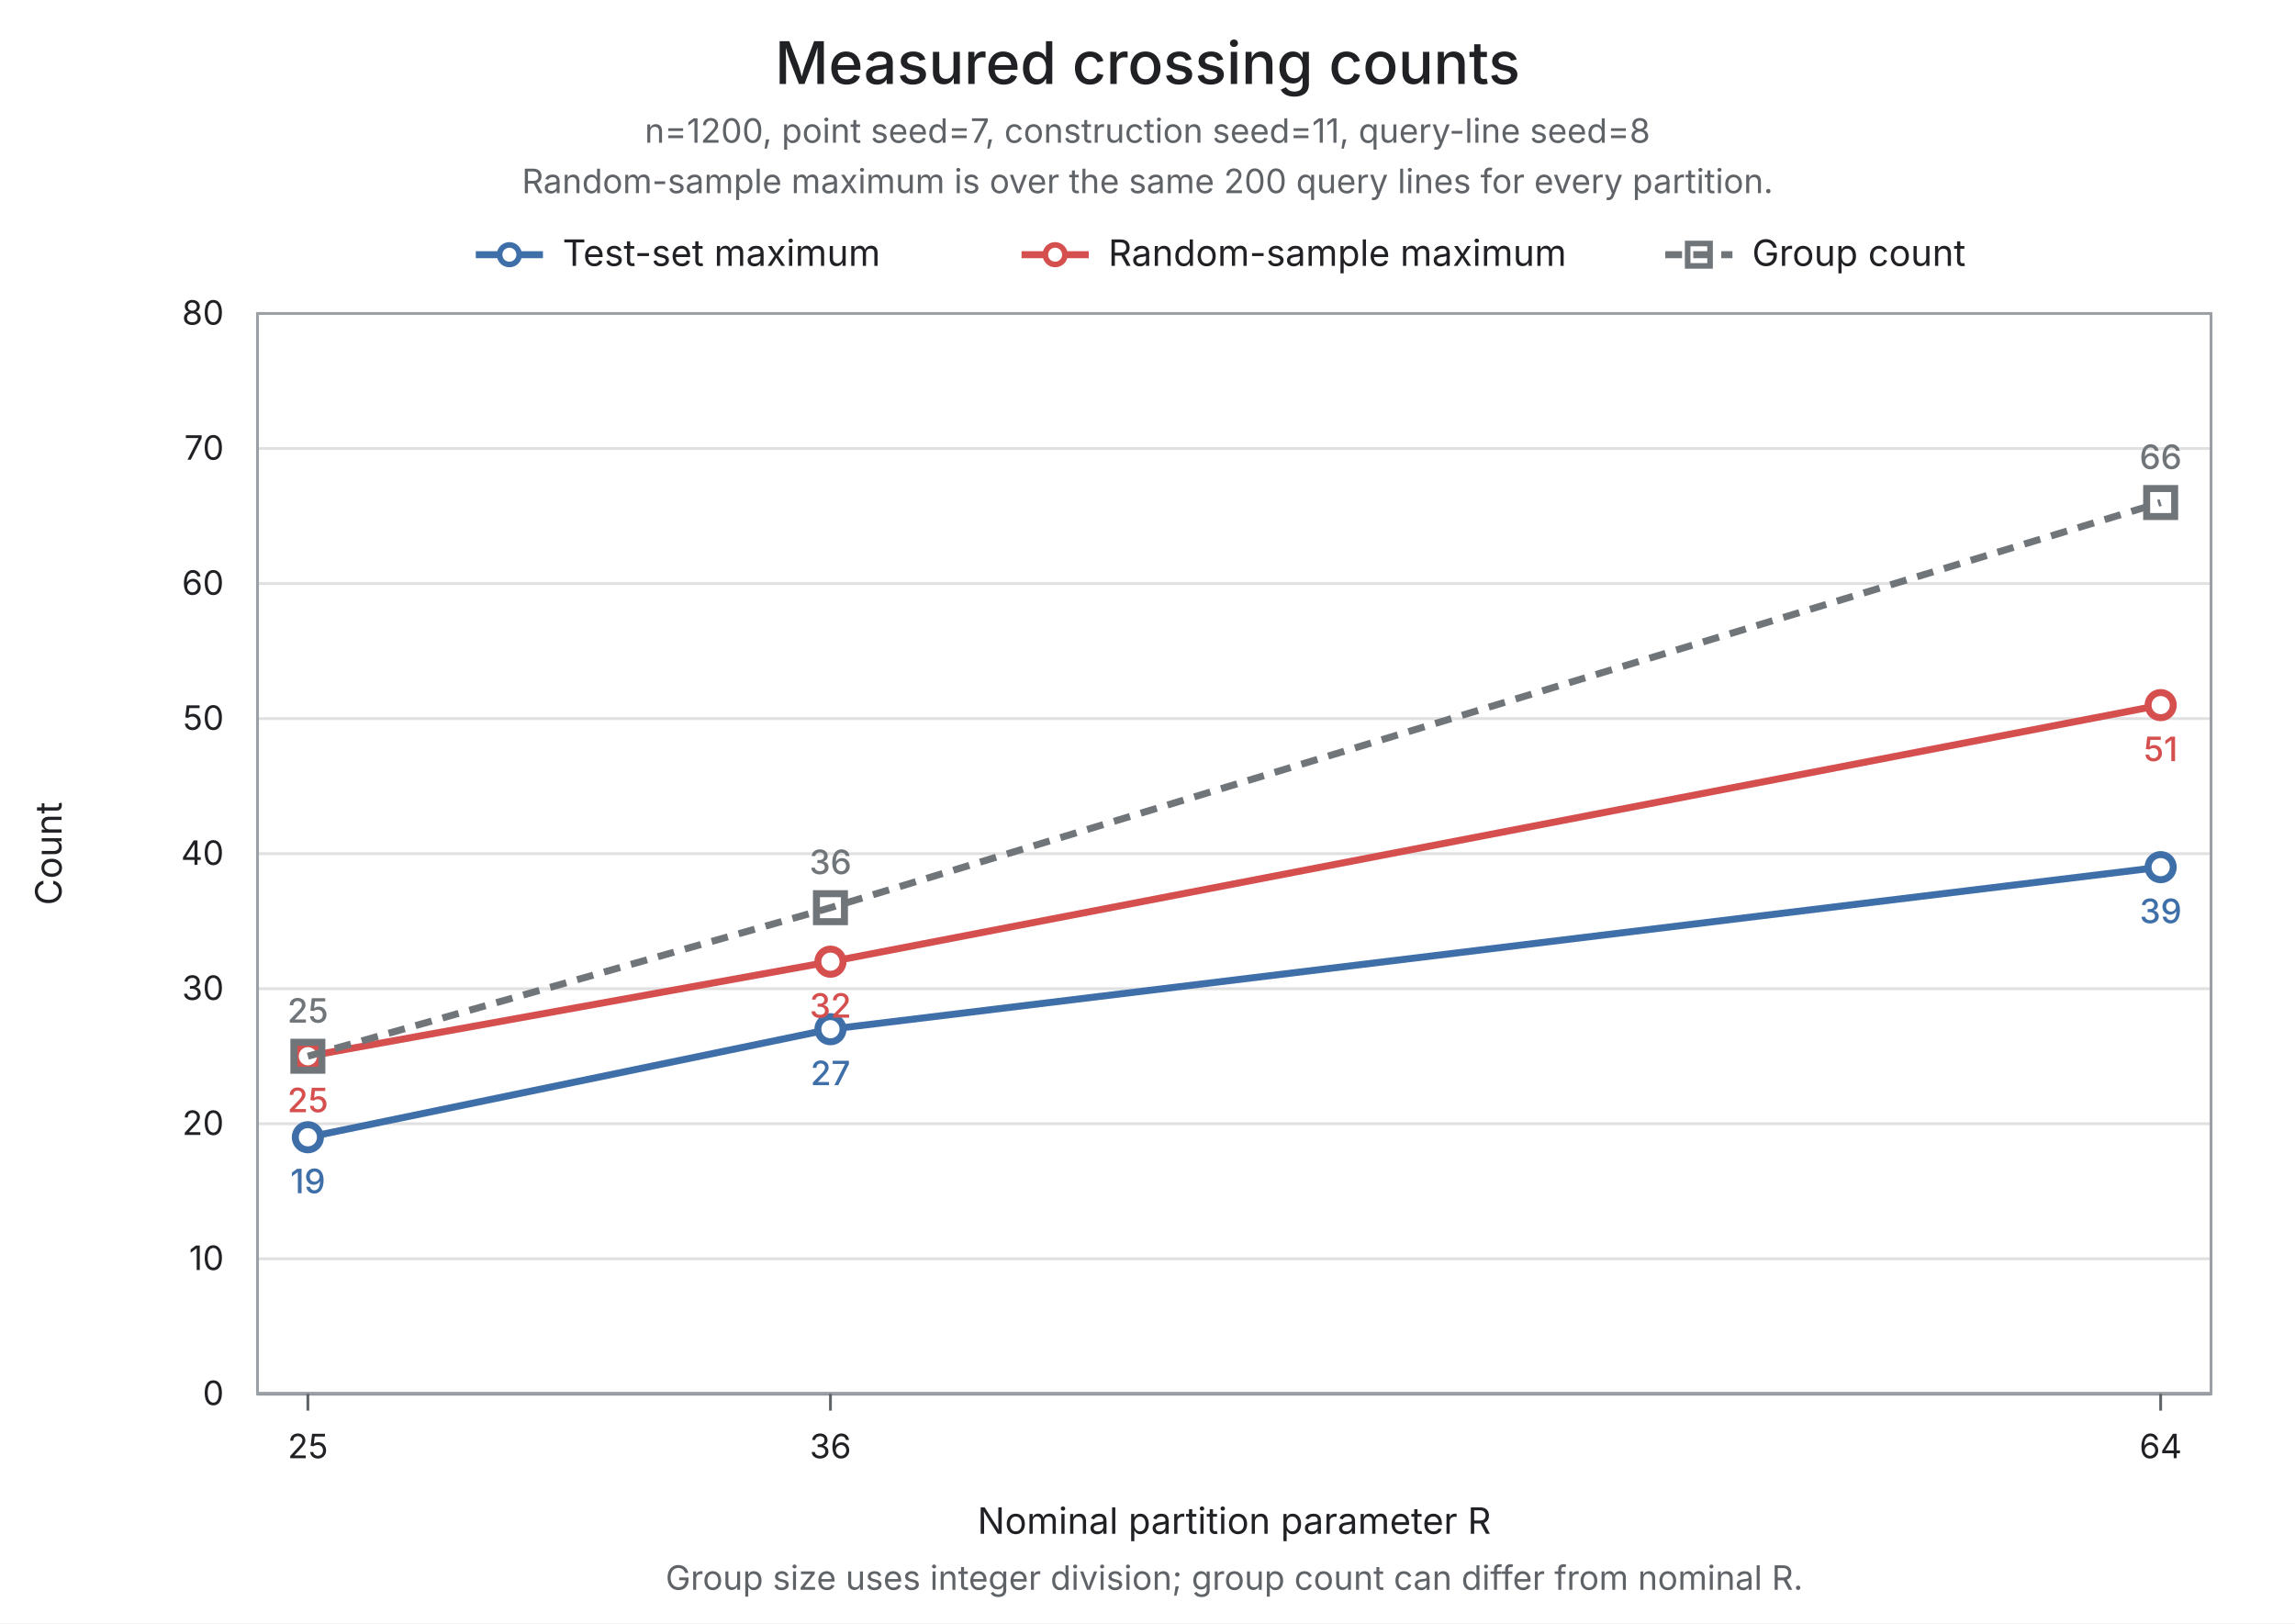
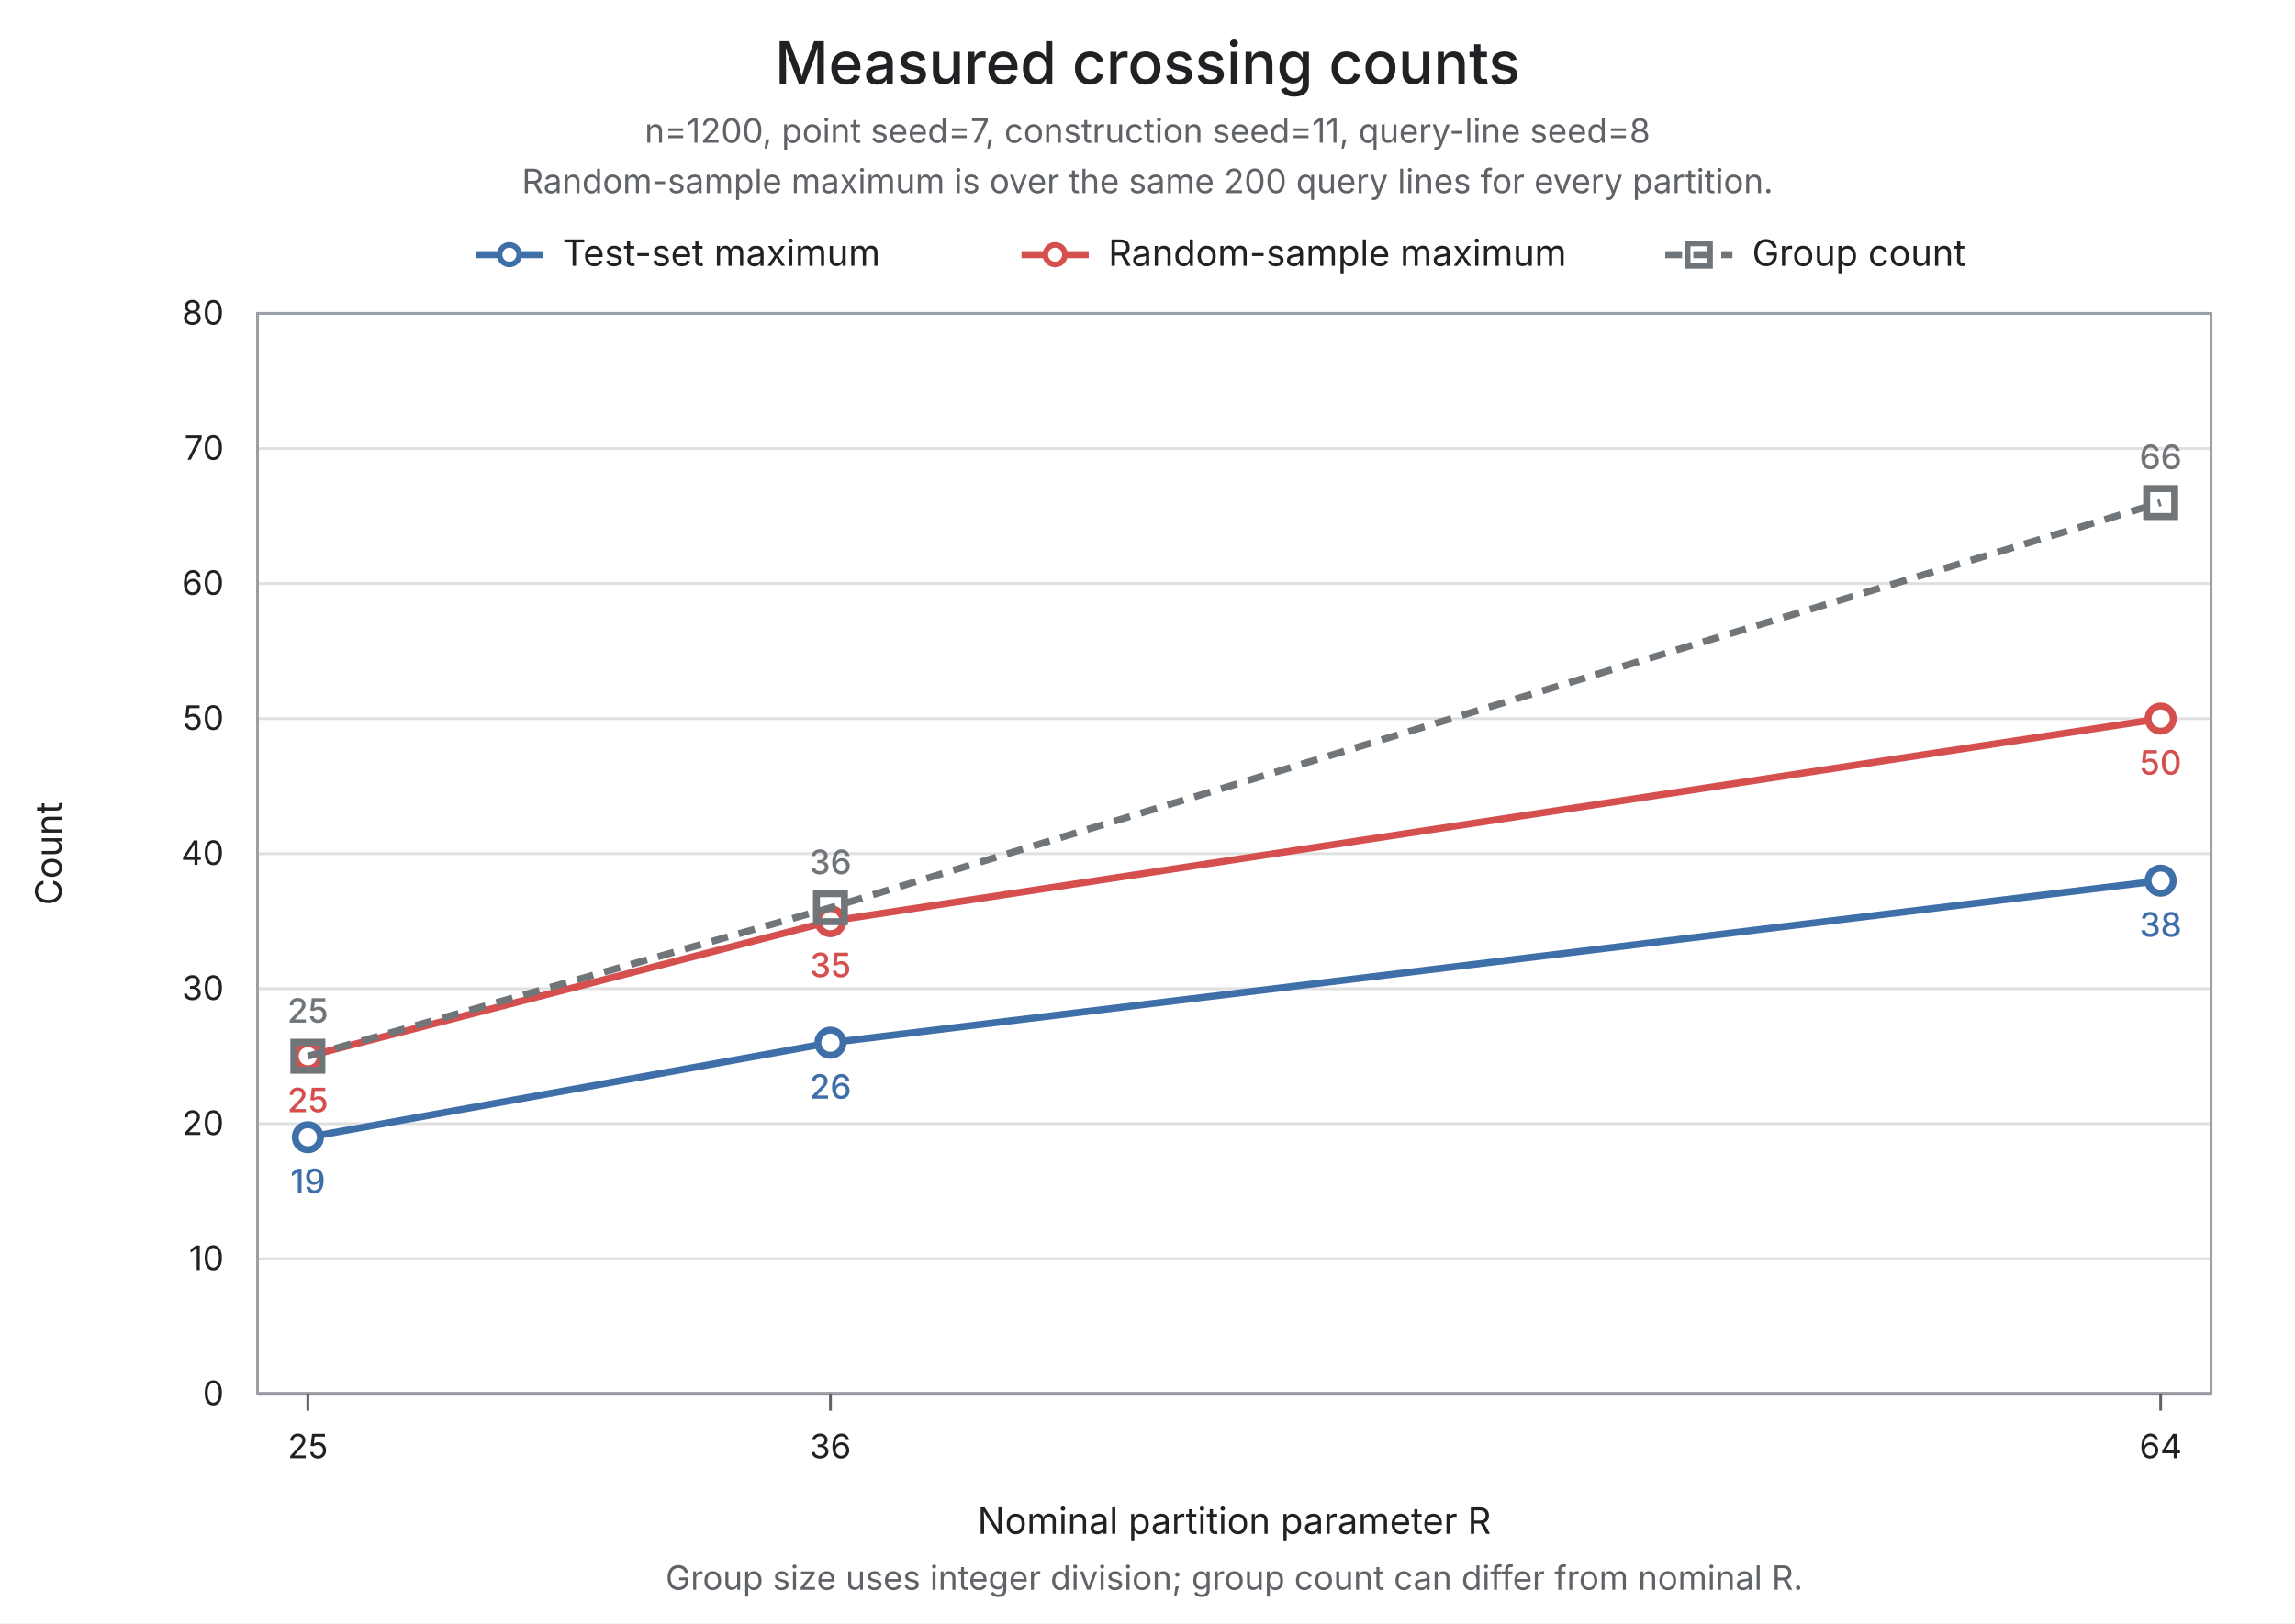
<svg xmlns="http://www.w3.org/2000/svg" width="820.00" height="580.00" viewBox="0 0 820.00 580.00">
  <rect width="820.00" height="580.00" fill="#ffffff" />
  <style>text{font-family:system-ui,-apple-system,sans-serif;fill:#202124}.tick{font-size:12px}.label{font-size:12px;font-weight:500}.legend{font-size:13px}.meta{font-size:12px;fill:#5f6368}</style>
  <text x="410.00" y="30" text-anchor="middle" font-size="21" font-weight="500">Measured crossing counts</text>
  <text class="meta" x="410.00" y="51" text-anchor="middle">n=1200, point seed=7, construction seed=11, query-line seed=8</text>
  <text class="meta" x="410.00" y="69" text-anchor="middle">Random-sample maximum is over the same 200 query lines for every partition.</text>
  <line x1="92.00" y1="498.00" x2="790.00" y2="498.00" stroke="#5f6368" stroke-width="1.20" />
  <text class="tick" x="80.00" y="502.00" text-anchor="end">0</text>
  <line x1="92.00" y1="449.75" x2="790.00" y2="449.75" stroke="#e0e0e0" stroke-width="1.00" />
  <text class="tick" x="80.00" y="453.75" text-anchor="end">10</text>
  <line x1="92.00" y1="401.50" x2="790.00" y2="401.50" stroke="#e0e0e0" stroke-width="1.00" />
  <text class="tick" x="80.00" y="405.50" text-anchor="end">20</text>
  <line x1="92.00" y1="353.25" x2="790.00" y2="353.25" stroke="#e0e0e0" stroke-width="1.00" />
  <text class="tick" x="80.00" y="357.25" text-anchor="end">30</text>
  <line x1="92.00" y1="305.00" x2="790.00" y2="305.00" stroke="#e0e0e0" stroke-width="1.00" />
  <text class="tick" x="80.00" y="309.00" text-anchor="end">40</text>
  <line x1="92.00" y1="256.75" x2="790.00" y2="256.75" stroke="#e0e0e0" stroke-width="1.00" />
  <text class="tick" x="80.00" y="260.75" text-anchor="end">50</text>
  <line x1="92.00" y1="208.50" x2="790.00" y2="208.50" stroke="#e0e0e0" stroke-width="1.00" />
  <text class="tick" x="80.00" y="212.50" text-anchor="end">60</text>
  <line x1="92.00" y1="160.25" x2="790.00" y2="160.25" stroke="#e0e0e0" stroke-width="1.00" />
  <text class="tick" x="80.00" y="164.25" text-anchor="end">70</text>
  <line x1="92.00" y1="112.00" x2="790.00" y2="112.00" stroke="#e0e0e0" stroke-width="1.00" />
  <text class="tick" x="80.00" y="116.00" text-anchor="end">80</text>
  <rect x="92.00" y="112.00" width="698.00" height="386.00" fill="none" stroke="#9aa0a6" />
  <line x1="110.00" y1="498.00" x2="110.00" y2="504.00" stroke="#5f6368" />
  <text class="tick" x="110.00" y="521.00" text-anchor="middle">25</text>
  <line x1="296.72" y1="498.00" x2="296.72" y2="504.00" stroke="#5f6368" />
  <text class="tick" x="296.72" y="521.00" text-anchor="middle">36</text>
  <line x1="772.00" y1="498.00" x2="772.00" y2="504.00" stroke="#5f6368" />
  <text class="tick" x="772.00" y="521.00" text-anchor="middle">64</text>
-   <polyline fill="none" stroke="#3f6fa9" stroke-width="2.5" stroke-linejoin="round" stroke-dasharray="" points="110.00,406.32 296.72,367.72 772.00,309.82 " />
+   <polyline fill="none" stroke="#3f6fa9" stroke-width="2.5" stroke-linejoin="round" stroke-dasharray="" points="110.00,406.32 296.72,372.55 772.00,314.65 " />
  <circle cx="110.00" cy="406.32" r="4.5" fill="#ffffff" stroke="#3f6fa9" stroke-width="2.5" />
  <text class="label" x="110.00" y="426.32" text-anchor="middle" style="fill:#3f6fa9">19</text>
-   <circle cx="296.72" cy="367.72" r="4.5" fill="#ffffff" stroke="#3f6fa9" stroke-width="2.5" />
-   <text class="label" x="296.72" y="387.72" text-anchor="middle" style="fill:#3f6fa9">27</text>
-   <circle cx="772.00" cy="309.82" r="4.5" fill="#ffffff" stroke="#3f6fa9" stroke-width="2.5" />
-   <text class="label" x="772.00" y="329.82" text-anchor="middle" style="fill:#3f6fa9">39</text>
-   <polyline fill="none" stroke="#d64f4f" stroke-width="2.5" stroke-linejoin="round" stroke-dasharray="" points="110.00,377.38 296.72,343.60 772.00,251.93 " />
+   <circle cx="296.72" cy="372.55" r="4.5" fill="#ffffff" stroke="#3f6fa9" stroke-width="2.5" />
+   <text class="label" x="296.72" y="392.55" text-anchor="middle" style="fill:#3f6fa9">26</text>
+   <circle cx="772.00" cy="314.65" r="4.5" fill="#ffffff" stroke="#3f6fa9" stroke-width="2.5" />
+   <text class="label" x="772.00" y="334.65" text-anchor="middle" style="fill:#3f6fa9">38</text>
+   <polyline fill="none" stroke="#d64f4f" stroke-width="2.5" stroke-linejoin="round" stroke-dasharray="" points="110.00,377.38 296.72,329.12 772.00,256.75 " />
  <circle cx="110.00" cy="377.38" r="4.5" fill="#ffffff" stroke="#d64f4f" stroke-width="2.5" />
  <text class="label" x="110.00" y="397.38" text-anchor="middle" style="fill:#d64f4f">25</text>
-   <circle cx="296.72" cy="343.60" r="4.5" fill="#ffffff" stroke="#d64f4f" stroke-width="2.5" />
-   <text class="label" x="296.72" y="363.60" text-anchor="middle" style="fill:#d64f4f">32</text>
-   <circle cx="772.00" cy="251.93" r="4.5" fill="#ffffff" stroke="#d64f4f" stroke-width="2.5" />
-   <text class="label" x="772.00" y="271.93" text-anchor="middle" style="fill:#d64f4f">51</text>
+   <circle cx="296.72" cy="329.12" r="4.5" fill="#ffffff" stroke="#d64f4f" stroke-width="2.5" />
+   <text class="label" x="296.72" y="349.12" text-anchor="middle" style="fill:#d64f4f">35</text>
+   <circle cx="772.00" cy="256.75" r="4.5" fill="#ffffff" stroke="#d64f4f" stroke-width="2.5" />
+   <text class="label" x="772.00" y="276.75" text-anchor="middle" style="fill:#d64f4f">50</text>
  <polyline fill="none" stroke="#70757a" stroke-width="2.5" stroke-linejoin="round" stroke-dasharray="6 4" points="110.00,377.38 296.72,324.30 772.00,179.55 " />
  <rect x="105.00" y="372.38" width="10" height="10" fill="none" stroke="#70757a" stroke-width="2.5" />
  <text class="label" x="110.00" y="365.38" text-anchor="middle" style="fill:#70757a">25</text>
  <rect x="291.72" y="319.30" width="10" height="10" fill="none" stroke="#70757a" stroke-width="2.5" />
  <text class="label" x="296.72" y="312.30" text-anchor="middle" style="fill:#70757a">36</text>
  <rect x="767.00" y="174.55" width="10" height="10" fill="none" stroke="#70757a" stroke-width="2.5" />
  <text class="label" x="772.00" y="167.55" text-anchor="middle" style="fill:#70757a">66</text>
  <line x1="170.00" y1="91" x2="194.00" y2="91" stroke="#3f6fa9" stroke-width="2.5" stroke-dasharray="" />
  <circle cx="182.00" cy="91" r="3.5" fill="#fff" stroke="#3f6fa9" stroke-width="2" />
  <text class="legend" x="201.00" y="95">Test-set maximum</text>
  <line x1="365.00" y1="91" x2="389.00" y2="91" stroke="#d64f4f" stroke-width="2.5" stroke-dasharray="" />
  <circle cx="377.00" cy="91" r="3.5" fill="#fff" stroke="#d64f4f" stroke-width="2" />
  <text class="legend" x="396.00" y="95">Random-sample maximum</text>
  <line x1="595.00" y1="91" x2="619.00" y2="91" stroke="#70757a" stroke-width="2.5" stroke-dasharray="6 4" />
  <rect x="603.00" y="87" width="8" height="8" fill="none" stroke="#70757a" stroke-width="2" />
  <text class="legend" x="626.00" y="95">Group count</text>
  <text x="441.00" y="548.00" text-anchor="middle" font-size="13">Nominal partition parameter R</text>
  <text x="22" y="305.00" text-anchor="middle" font-size="13" transform="rotate(-90 22 305.00)">Count</text>
  <text class="meta" x="441.00" y="568.00" text-anchor="middle">Group size uses integer division; group count can differ from nominal R.</text>
</svg>
